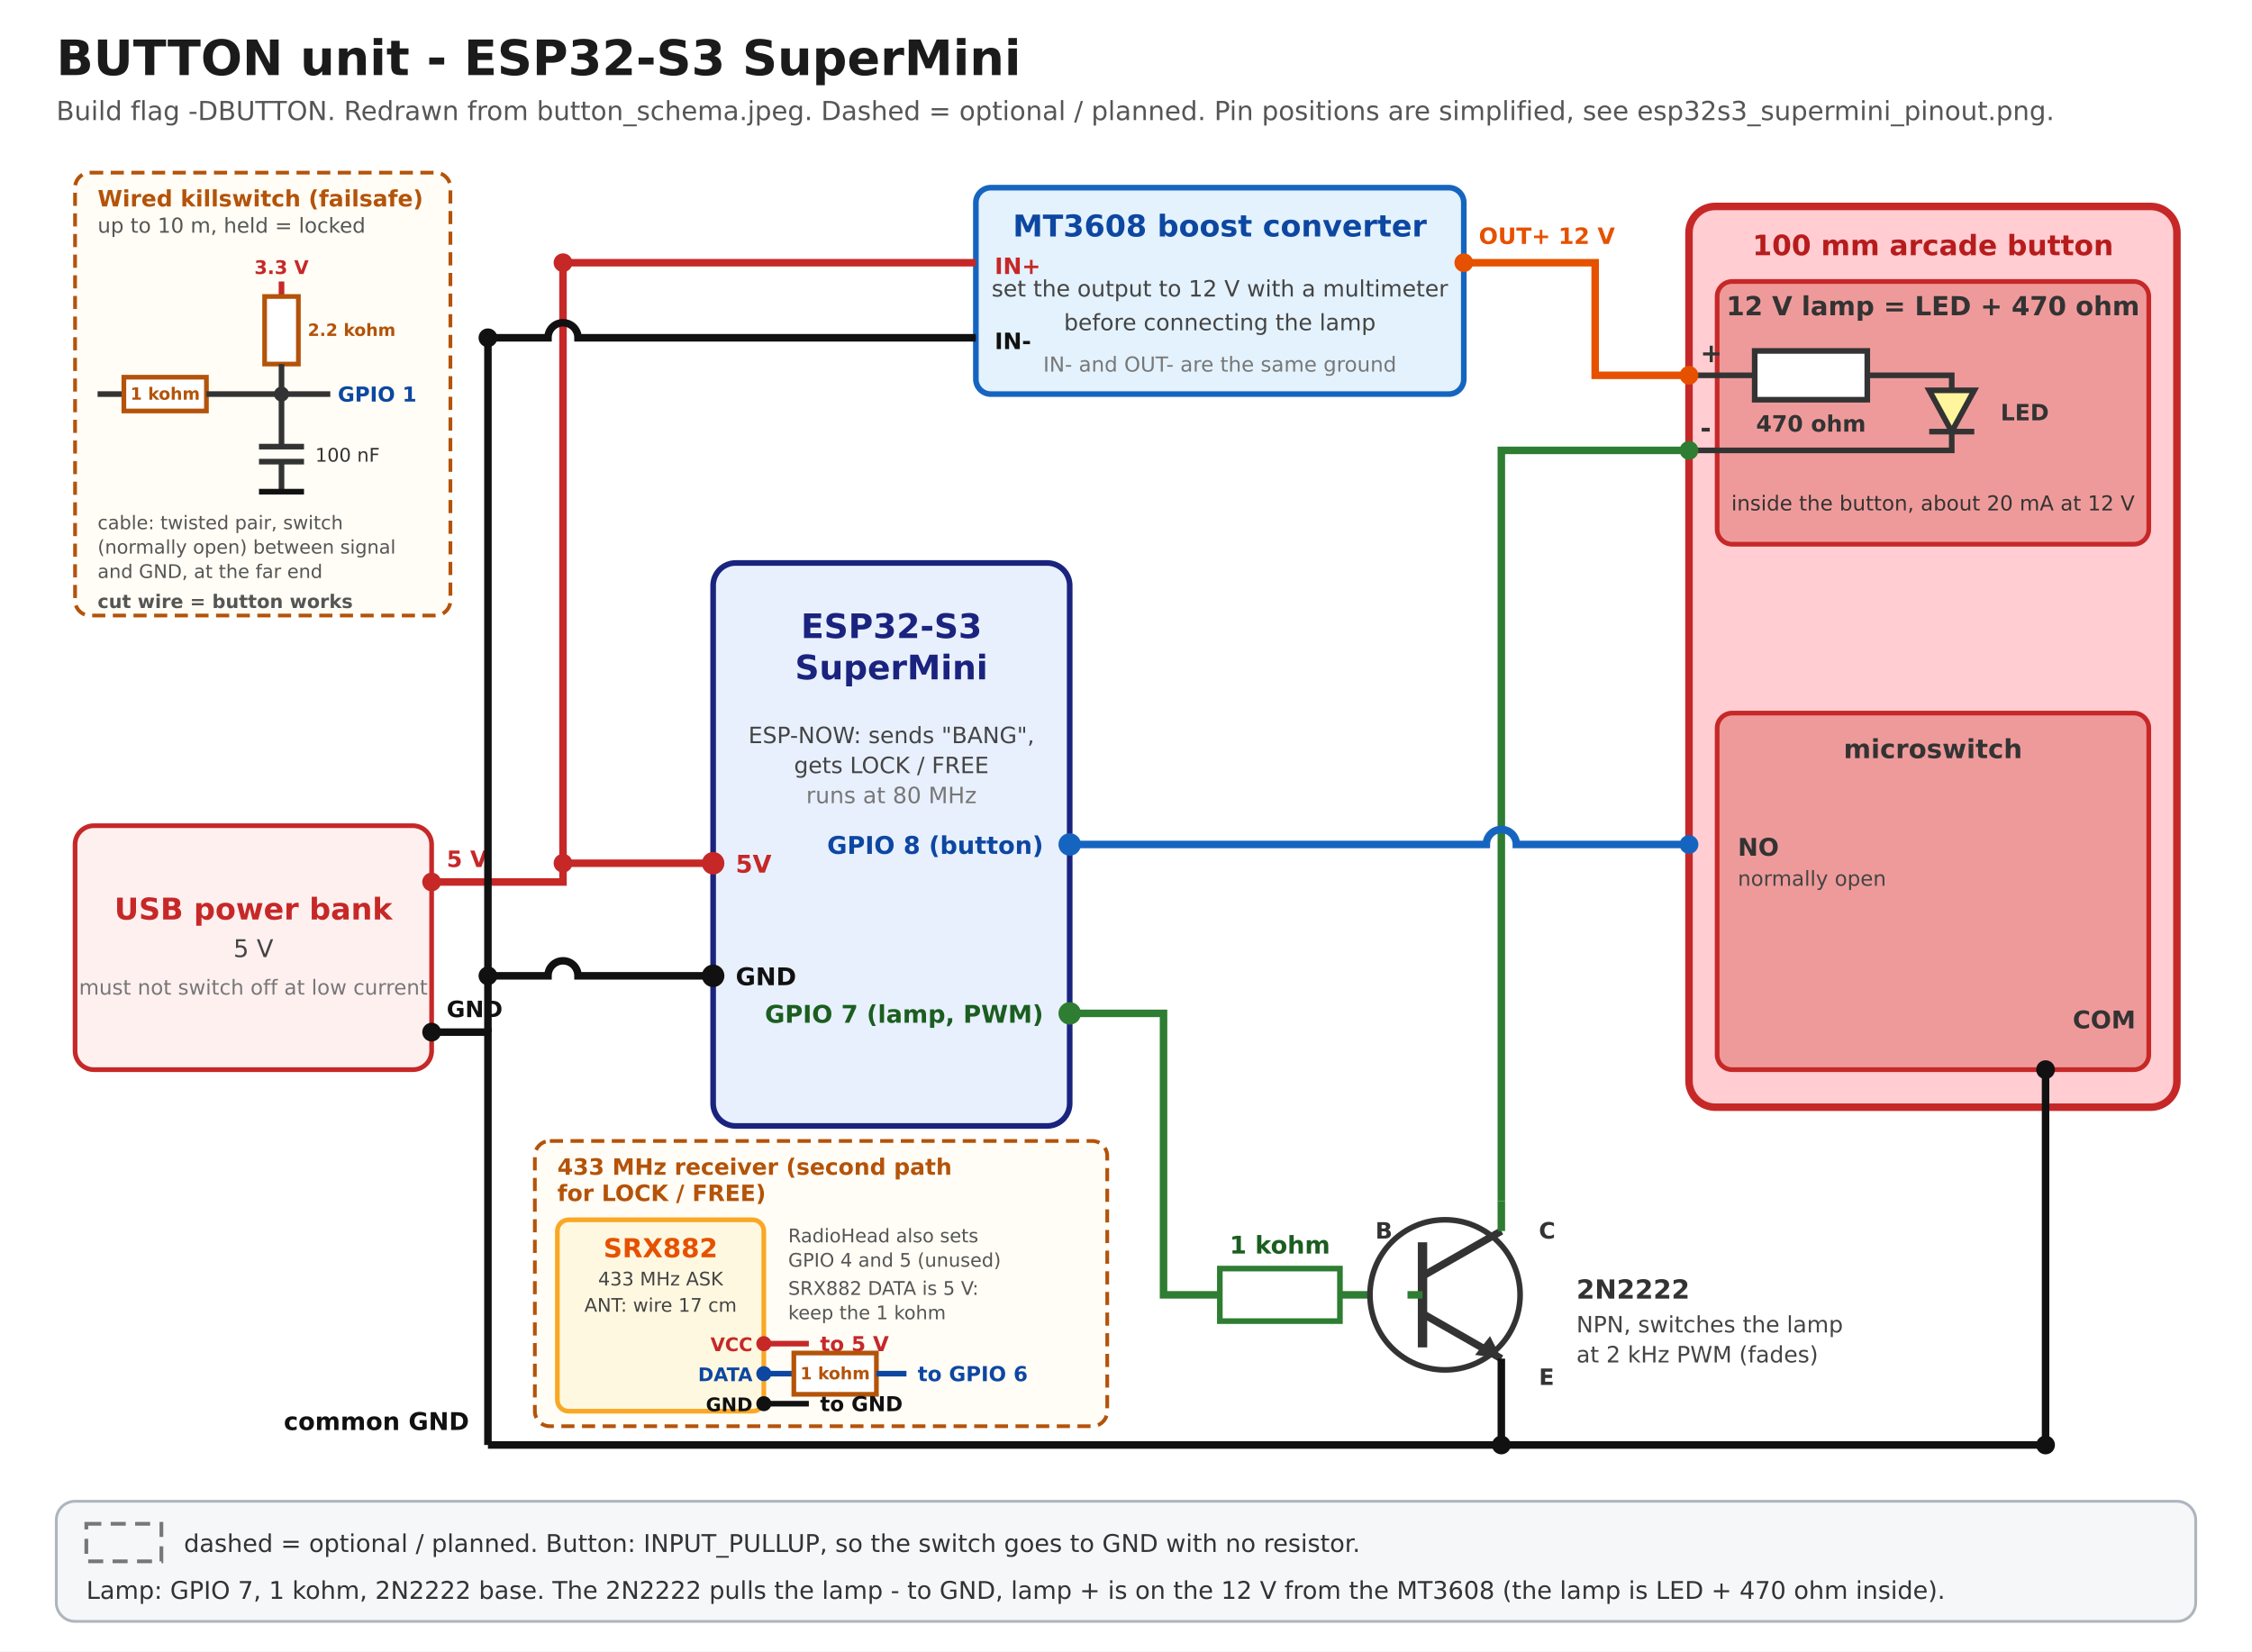
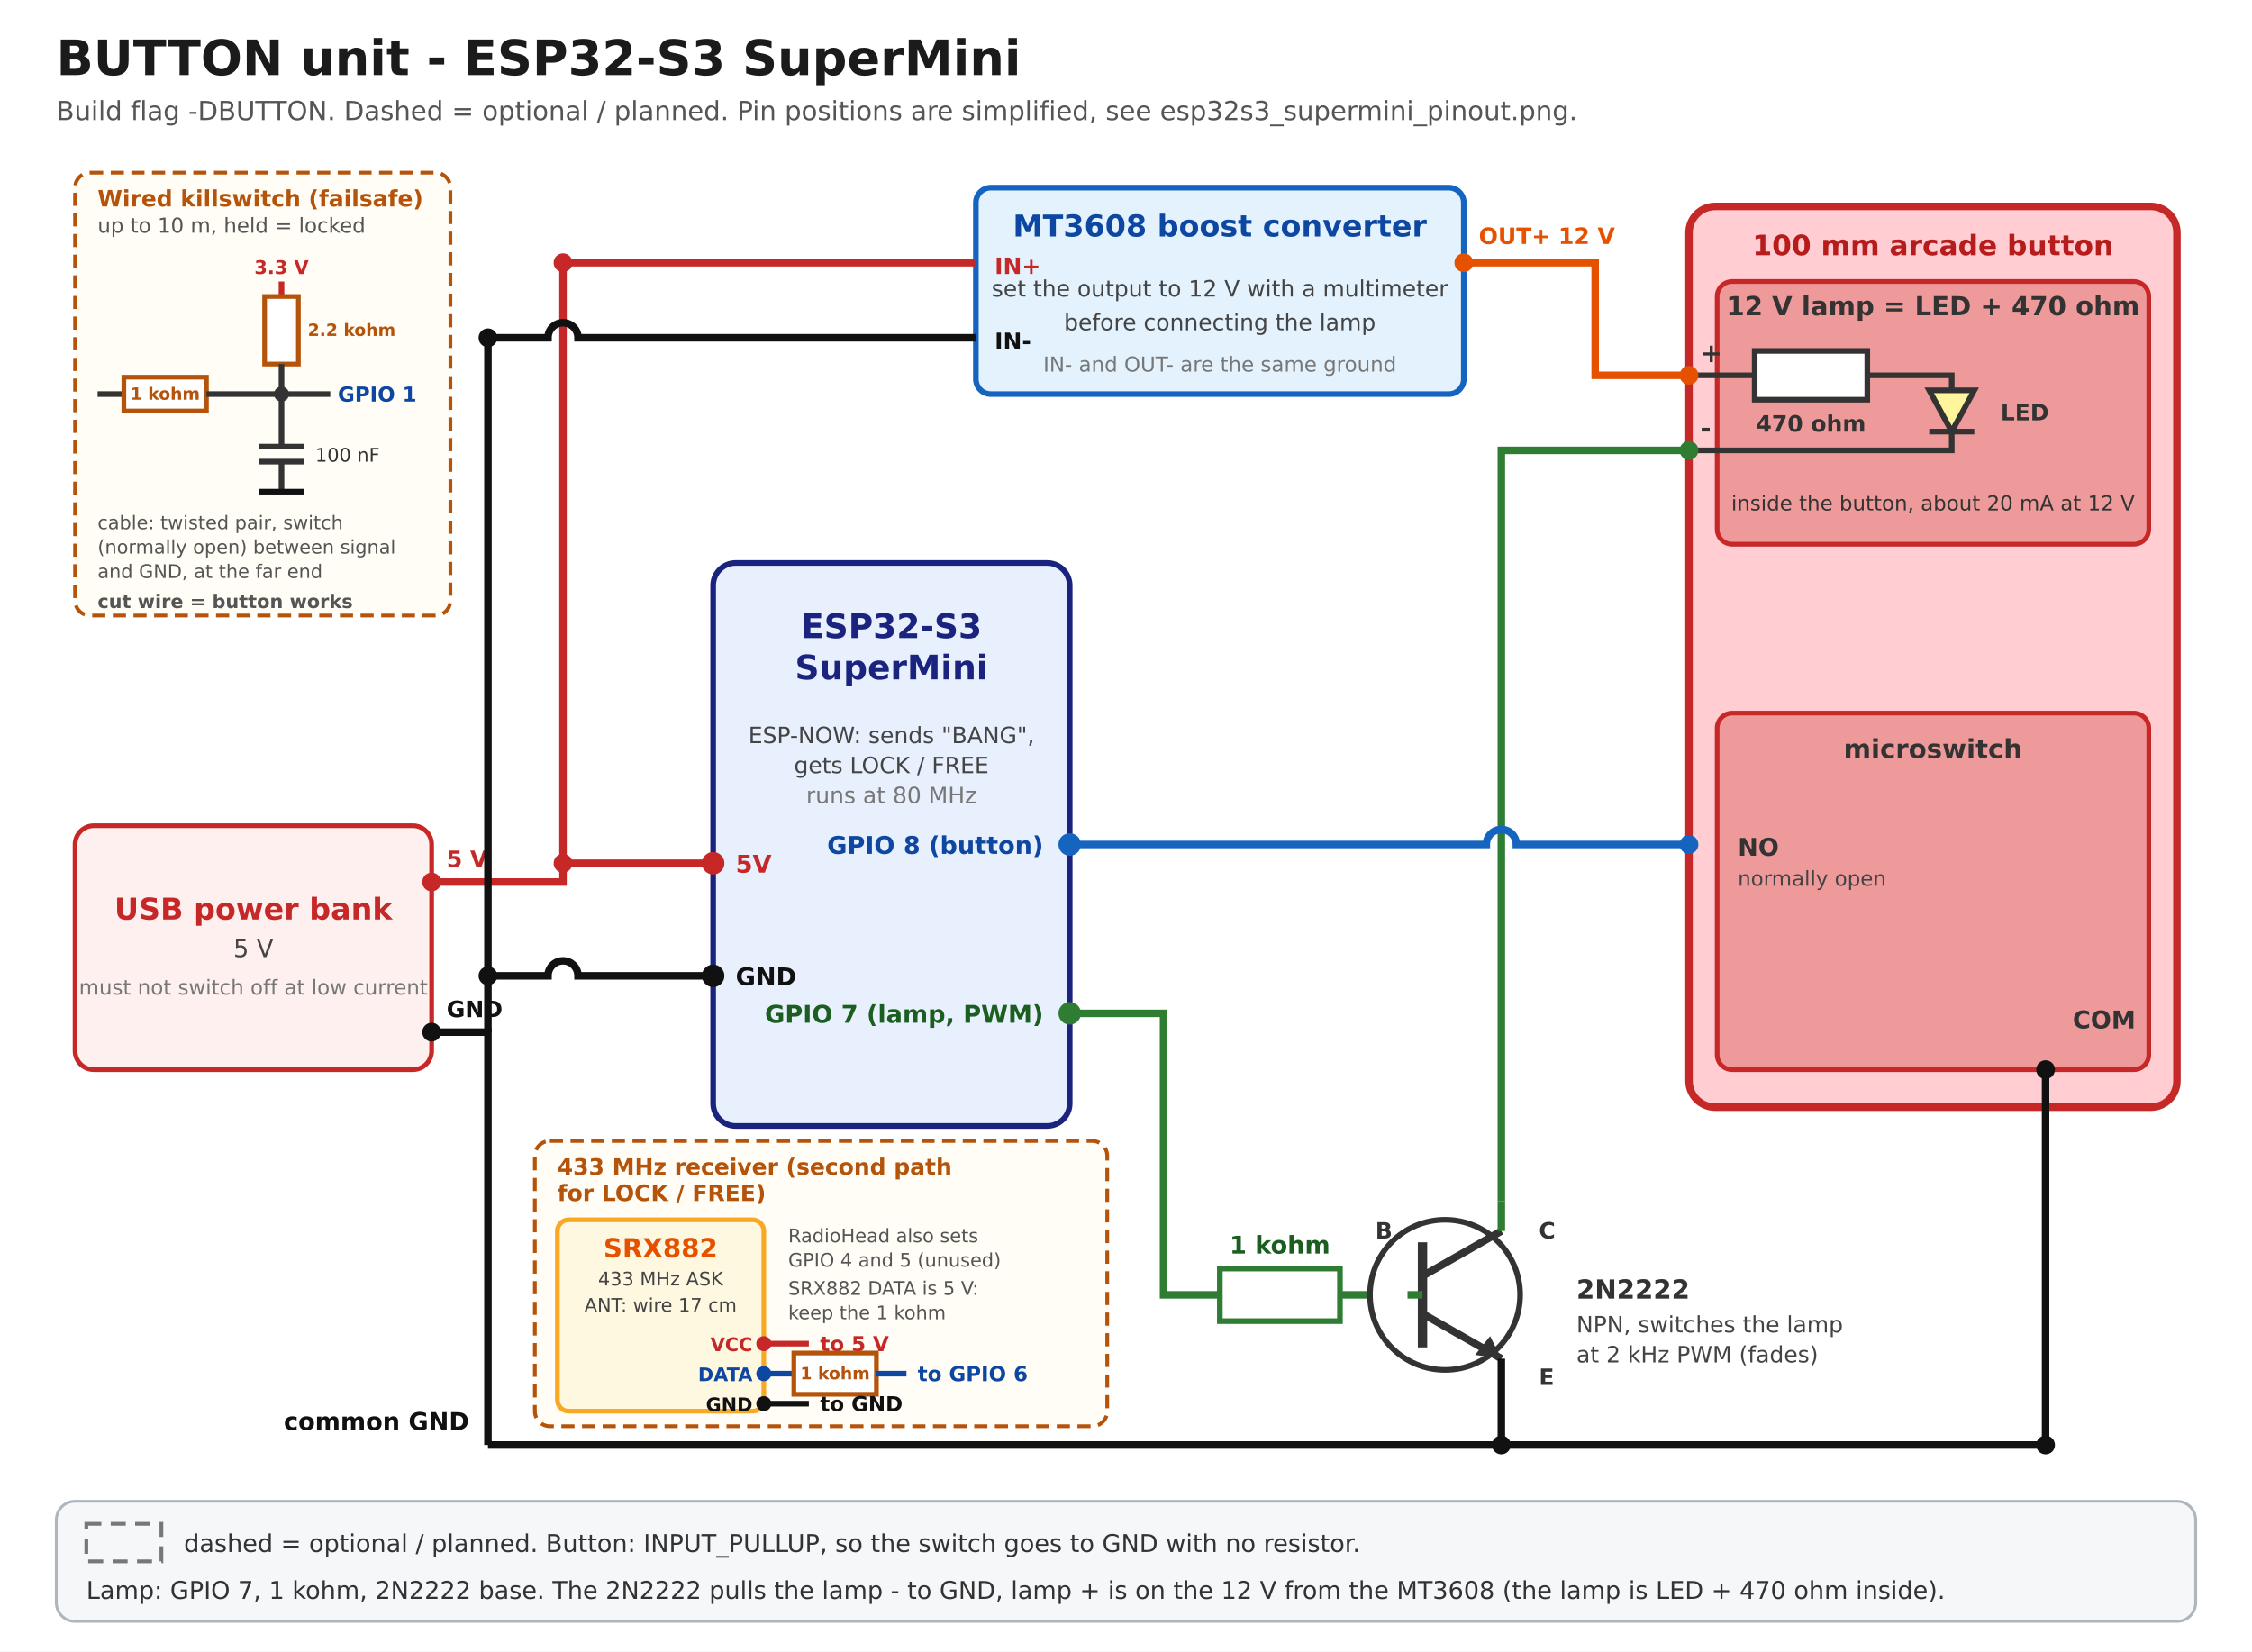
<svg xmlns="http://www.w3.org/2000/svg" viewBox="0 0 1200 880" width="1200" height="880" font-family="DejaVu Sans, Helvetica, Arial, sans-serif">
  <rect width="1200" height="880" fill="#ffffff" />
  <text x="30" y="40" font-size="26" font-weight="bold" fill="#1b1b1b">BUTTON unit - ESP32-S3 SuperMini</text>
-   <text x="30" y="64" font-size="14" fill="#555">Build flag -DBUTTON. Redrawn from button_schema.jpeg. Dashed = optional / planned. Pin positions are simplified, see esp32s3_supermini_pinout.png.</text>
+   <text x="30" y="64" font-size="14" fill="#555">Build flag -DBUTTON. Dashed = optional / planned. Pin positions are simplified, see esp32s3_supermini_pinout.png.</text>
  <rect x="40" y="440" width="190" height="130" rx="10" fill="#fff0f0" stroke="#c62828" stroke-width="2.5" />
  <text x="135" y="490" font-size="16" font-weight="bold" fill="#c62828" text-anchor="middle">USB power bank</text>
  <text x="135" y="510" font-size="13" fill="#444" text-anchor="middle">5 V</text>
  <text x="135" y="530" font-size="11" fill="#777" text-anchor="middle">must not switch off at low current</text>
  <polyline points="230,470 300,470 300,140" fill="none" stroke="#c62828" stroke-width="4" />
  <circle cx="230" cy="470" r="5" fill="#c62828" />
  <text x="238" y="462" font-size="12" font-weight="bold" fill="#c62828">5 V</text>
  <polyline points="230,550 260,550 260,770" fill="none" stroke="#111" stroke-width="4" />
  <circle cx="230" cy="550" r="5" fill="#111" />
  <line x1="260" y1="180" x2="260" y2="550" stroke="#111" stroke-width="4" />
  <text x="238" y="542" font-size="12" font-weight="bold" fill="#111">GND</text>
  <line x1="260" y1="770" x2="1090" y2="770" stroke="#111" stroke-width="4" />
  <text x="250" y="762" font-size="13" font-weight="bold" fill="#111" text-anchor="end">common GND</text>
  <rect x="520" y="100" width="260" height="110" rx="8" fill="#e3f2fd" stroke="#1565c0" stroke-width="3" />
  <text x="650" y="126" font-size="16" font-weight="bold" fill="#0d47a1" text-anchor="middle">MT3608 boost converter</text>
  <text x="650" y="158" font-size="12" fill="#444" text-anchor="middle">set the output to 12 V with a multimeter</text>
  <text x="650" y="176" font-size="12" fill="#444" text-anchor="middle">before connecting the lamp</text>
  <text x="650" y="198" font-size="11" fill="#777" text-anchor="middle">IN- and OUT- are the same ground</text>
  <text x="530" y="146" font-size="12" font-weight="bold" fill="#c62828">IN+</text>
  <text x="530" y="186" font-size="12" font-weight="bold" fill="#111">IN-</text>
  <text x="788" y="130" font-size="12" font-weight="bold" fill="#e65100">OUT+ 12 V</text>
  <line x1="300" y1="140" x2="520" y2="140" stroke="#c62828" stroke-width="4" />
  <circle cx="300" cy="140" r="5" fill="#c62828" />
  <path d="M260,180 L292,180 A8,8 0 0 1 308,180 L520,180" fill="none" stroke="#111" stroke-width="4" />
  <circle cx="260" cy="180" r="5" fill="#111" />
  <rect x="380" y="300" width="190" height="300" rx="12" fill="#e8f0fe" stroke="#1a237e" stroke-width="3" />
  <text x="475" y="340" font-size="18" font-weight="bold" fill="#1a237e" text-anchor="middle">ESP32-S3</text>
  <text x="475" y="362" font-size="18" font-weight="bold" fill="#1a237e" text-anchor="middle">SuperMini</text>
  <text x="475" y="396" font-size="12" fill="#444" text-anchor="middle">ESP-NOW: sends "BANG",</text>
  <text x="475" y="412" font-size="12" fill="#444" text-anchor="middle">gets LOCK / FREE</text>
  <text x="475" y="428" font-size="12" fill="#777" text-anchor="middle">runs at 80 MHz</text>
  <circle cx="380" cy="460" r="6" fill="#c62828" />
  <text x="392" y="465" font-size="13" font-weight="bold" fill="#c62828">5V</text>
  <circle cx="380" cy="520" r="6" fill="#111" />
  <text x="392" y="525" font-size="13" font-weight="bold" fill="#111">GND</text>
  <line x1="300" y1="460" x2="380" y2="460" stroke="#c62828" stroke-width="4" />
  <circle cx="300" cy="460" r="5" fill="#c62828" />
  <path d="M260,520 L292,520 A8,8 0 0 1 308,520 L380,520" fill="none" stroke="#111" stroke-width="4" />
  <circle cx="260" cy="520" r="5" fill="#111" />
  <circle cx="570" cy="450" r="6" fill="#1565c0" />
  <text x="556" y="455" font-size="13" font-weight="bold" fill="#0d47a1" text-anchor="end">GPIO 8 (button)</text>
  <circle cx="570" cy="540" r="6" fill="#2e7d32" />
  <text x="556" y="545" font-size="13" font-weight="bold" fill="#1b5e20" text-anchor="end">GPIO 7 (lamp, PWM)</text>
  <rect x="900" y="110" width="260" height="480" rx="14" fill="#ffcdd2" stroke="#c62828" stroke-width="4" />
  <text x="1030" y="136" font-size="15" font-weight="bold" fill="#b71c1c" text-anchor="middle">100 mm arcade button</text>
  <rect x="915" y="150" width="230" height="140" rx="8" fill="#ef9a9a" stroke="#c62828" stroke-width="2.5" />
  <text x="1030" y="168" font-size="14" font-weight="bold" fill="#333" text-anchor="middle">12 V lamp = LED + 470 ohm</text>
  <text x="906" y="193" font-size="14" font-weight="bold" fill="#333">+</text>
  <text x="906" y="233" font-size="14" font-weight="bold" fill="#333">-</text>
  <line x1="900" y1="200" x2="935" y2="200" stroke="#333" stroke-width="3" />
  <rect x="935" y="187" width="60" height="26" fill="#fff" stroke="#333" stroke-width="3" />
  <text x="965" y="230" font-size="12" font-weight="bold" fill="#333" text-anchor="middle">470 ohm</text>
  <polyline points="995,200 1040,200 1040,208" fill="none" stroke="#333" stroke-width="3" />
  <polygon points="1028,208 1052,208 1040,230" fill="#fff59d" stroke="#333" stroke-width="3" />
  <line x1="1028" y1="230" x2="1052" y2="230" stroke="#333" stroke-width="3" />
  <polyline points="1040,230 1040,240 900,240" fill="none" stroke="#333" stroke-width="3" />
  <text x="1066" y="224" font-size="12" font-weight="bold" fill="#333">LED</text>
  <text x="1030" y="272" font-size="11" fill="#333" text-anchor="middle">inside the button, about 20 mA at 12 V</text>
  <rect x="915" y="380" width="230" height="190" rx="8" fill="#ef9a9a" stroke="#c62828" stroke-width="2.5" />
  <text x="1030" y="404" font-size="14" font-weight="bold" fill="#333" text-anchor="middle">microswitch</text>
  <text x="926" y="456" font-size="13" font-weight="bold" fill="#333">NO</text>
  <text x="926" y="472" font-size="11" fill="#444">normally open</text>
  <text x="1138" y="548" font-size="13" font-weight="bold" fill="#333" text-anchor="end">COM</text>
  <circle cx="900" cy="200" r="5" fill="#e65100" />
  <circle cx="900" cy="240" r="5" fill="#2e7d32" />
  <circle cx="900" cy="450" r="5" fill="#1565c0" />
  <circle cx="1090" cy="570" r="5" fill="#111" />
  <polyline points="780,140 850,140 850,200 900,200" fill="none" stroke="#e65100" stroke-width="4" />
  <circle cx="780" cy="140" r="5" fill="#e65100" />
  <polyline points="800,640 800,240 900,240" fill="none" stroke="#2e7d32" stroke-width="4" />
  <path d="M570,450 L792,450 A8,8 0 0 1 808,450 L900,450" fill="none" stroke="#1565c0" stroke-width="4" />
  <polyline points="1090,570 1090,770" fill="none" stroke="#111" stroke-width="4" />
  <circle cx="1090" cy="770" r="5" fill="#111" />
  <polyline points="570,540 620,540 620,690 650,690" fill="none" stroke="#2e7d32" stroke-width="4" />
  <rect x="650" y="676" width="64" height="28" fill="#fff" stroke="#2e7d32" stroke-width="3" />
  <text x="682" y="668" font-size="13" font-weight="bold" fill="#1b5e20" text-anchor="middle">1 kohm</text>
  <polyline points="714,690 750,690" fill="none" stroke="#2e7d32" stroke-width="4" />
  <circle cx="770" cy="690" r="40" fill="#fff" stroke="#333" stroke-width="3" />
  <line x1="758" y1="662" x2="758" y2="718" stroke="#333" stroke-width="5" />
  <line x1="750" y1="690" x2="758" y2="690" stroke="#2e7d32" stroke-width="4" />
  <line x1="758" y1="680" x2="800" y2="656" stroke="#333" stroke-width="4" />
  <line x1="758" y1="700" x2="800" y2="724" stroke="#333" stroke-width="4" />
  <polygon points="800,724 786,722 794,712" fill="#333" />
  <line x1="800" y1="656" x2="800" y2="640" stroke="#2e7d32" stroke-width="4" />
  <line x1="800" y1="724" x2="800" y2="770" stroke="#111" stroke-width="4" />
  <circle cx="800" cy="770" r="5" fill="#111" />
  <text x="820" y="660" font-size="12" font-weight="bold" fill="#333">C</text>
  <text x="820" y="738" font-size="12" font-weight="bold" fill="#333">E</text>
  <text x="742" y="660" font-size="12" font-weight="bold" fill="#333" text-anchor="end">B</text>
  <text x="840" y="692" font-size="14" font-weight="bold" fill="#333">2N2222</text>
  <text x="840" y="710" font-size="12" fill="#444">NPN, switches the lamp</text>
  <text x="840" y="726" font-size="12" fill="#444">at 2 kHz PWM (fades)</text>
  <rect x="30" y="800" width="1140" height="64" rx="10" fill="#f6f7f9" stroke="#adb5bd" stroke-width="1.5" />
  <rect x="46" y="812" width="40" height="20" fill="none" stroke="#777" stroke-width="2" stroke-dasharray="8 5" />
  <text x="98" y="827" font-size="13" fill="#333">dashed = optional / planned.   Button: INPUT_PULLUP, so the switch goes to GND with no resistor.</text>
  <text x="46" y="852" font-size="13" fill="#333">Lamp: GPIO 7, 1 kohm, 2N2222 base. The 2N2222 pulls the lamp - to GND, lamp + is on the 12 V from the MT3608 (the lamp is LED + 470 ohm inside).</text>
  <rect x="285" y="608" width="305" height="152" rx="8" fill="#fffdf5" stroke="#b45309" stroke-width="2" stroke-dasharray="7 4" />
  <text x="297" y="626" font-size="12" font-weight="bold" fill="#b45309" text-anchor="start">433 MHz receiver (second path</text>
  <text x="297" y="640" font-size="12" font-weight="bold" fill="#b45309" text-anchor="start">for LOCK / FREE)</text>
  <rect x="297" y="650" width="110" height="102" rx="6" fill="#fff8e1" stroke="#f9a825" stroke-width="2.5" />
  <text x="352" y="670" font-size="14" font-weight="bold" fill="#e65100" text-anchor="middle">SRX882</text>
  <text x="352" y="685" font-size="10" font-weight="normal" fill="#444" text-anchor="middle">433 MHz ASK</text>
  <text x="352" y="699" font-size="10" font-weight="normal" fill="#444" text-anchor="middle">ANT: wire 17 cm</text>
  <circle cx="407" cy="716" r="4" fill="#c62828" />
  <line x1="407" y1="716" x2="431" y2="716" stroke="#c62828" stroke-width="3" />
  <text x="401" y="720" font-size="10" font-weight="bold" fill="#c62828" text-anchor="end">VCC</text>
  <text x="437" y="720" font-size="11" font-weight="bold" fill="#c62828" text-anchor="start">to 5 V</text>
  <circle cx="407" cy="732" r="4" fill="#0d47a1" />
  <line x1="407" y1="732" x2="423" y2="732" stroke="#0d47a1" stroke-width="3" />
  <rect x="423" y="721" width="44" height="22" fill="#fff" stroke="#b45309" stroke-width="2.5" />
  <text x="445" y="735" font-size="9" font-weight="bold" fill="#b45309" text-anchor="middle">1 kohm</text>
  <line x1="467" y1="732" x2="483" y2="732" stroke="#0d47a1" stroke-width="3" />
  <text x="401" y="736" font-size="10" font-weight="bold" fill="#0d47a1" text-anchor="end">DATA</text>
  <text x="489" y="736" font-size="11" font-weight="bold" fill="#0d47a1" text-anchor="start">to GPIO 6</text>
  <circle cx="407" cy="748" r="4" fill="#111" />
  <line x1="407" y1="748" x2="431" y2="748" stroke="#111" stroke-width="3" />
  <text x="401" y="752" font-size="10" font-weight="bold" fill="#111" text-anchor="end">GND</text>
  <text x="437" y="752" font-size="11" font-weight="bold" fill="#111" text-anchor="start">to GND</text>
  <text x="420" y="662" font-size="10" font-weight="normal" fill="#555" text-anchor="start">RadioHead also sets</text>
  <text x="420" y="675" font-size="10" font-weight="normal" fill="#555" text-anchor="start">GPIO 4 and 5 (unused)</text>
  <text x="420" y="690" font-size="10" font-weight="normal" fill="#555" text-anchor="start">SRX882 DATA is 5 V:</text>
  <text x="420" y="703" font-size="10" font-weight="normal" fill="#555" text-anchor="start">keep the 1 kohm</text>
  <rect x="40" y="92" width="200" height="236" rx="8" fill="#fffdf5" stroke="#b45309" stroke-width="2" stroke-dasharray="7 4" />
  <text x="52" y="110" font-size="12" font-weight="bold" fill="#b45309" text-anchor="start">Wired killswitch (failsafe)</text>
  <text x="52" y="124" font-size="11" font-weight="normal" fill="#555" text-anchor="start">up to 10 m, held = locked</text>
  <text x="150" y="146" font-size="10" font-weight="bold" fill="#c62828" text-anchor="middle">3.3 V</text>
  <line x1="150" y1="150" x2="150" y2="158" stroke="#c62828" stroke-width="3" />
  <rect x="141" y="158" width="18" height="36" fill="#fff" stroke="#b45309" stroke-width="2.5" />
  <text x="164" y="179.0" font-size="9" font-weight="bold" fill="#b45309" text-anchor="start">2.2 kohm</text>
  <line x1="150" y1="194" x2="150" y2="210" stroke="#333" stroke-width="3" />
  <line x1="52" y1="210" x2="66" y2="210" stroke="#333" stroke-width="3" />
  <rect x="66" y="201" width="44" height="18" fill="#fff" stroke="#b45309" stroke-width="2.5" />
  <text x="88.0" y="213" font-size="9" font-weight="bold" fill="#b45309" text-anchor="middle">1 kohm</text>
  <line x1="110" y1="210" x2="150" y2="210" stroke="#333" stroke-width="3" />
  <circle cx="150" cy="210" r="4" fill="#333" />
  <line x1="150" y1="210" x2="176" y2="210" stroke="#333" stroke-width="3" />
  <text x="180" y="214" font-size="11" font-weight="bold" fill="#0d47a1" text-anchor="start">GPIO 1</text>
  <line x1="150" y1="210" x2="150" y2="238" stroke="#333" stroke-width="3" />
  <line x1="138" y1="238" x2="162" y2="238" stroke="#333" stroke-width="3" />
  <line x1="138" y1="246" x2="162" y2="246" stroke="#333" stroke-width="3" />
  <line x1="150" y1="246" x2="150" y2="262" stroke="#333" stroke-width="3" />
  <line x1="138" y1="262" x2="162" y2="262" stroke="#111" stroke-width="3" />
  <text x="168" y="246" font-size="10" font-weight="normal" fill="#333" text-anchor="start">100 nF</text>
  <text x="52" y="282" font-size="10" font-weight="normal" fill="#555" text-anchor="start">cable: twisted pair, switch</text>
  <text x="52" y="295" font-size="10" font-weight="normal" fill="#555" text-anchor="start">(normally open) between signal</text>
  <text x="52" y="308" font-size="10" font-weight="normal" fill="#555" text-anchor="start">and GND, at the far end</text>
  <text x="52" y="324" font-size="10" font-weight="bold" fill="#555" text-anchor="start">cut wire = button works</text>
</svg>
